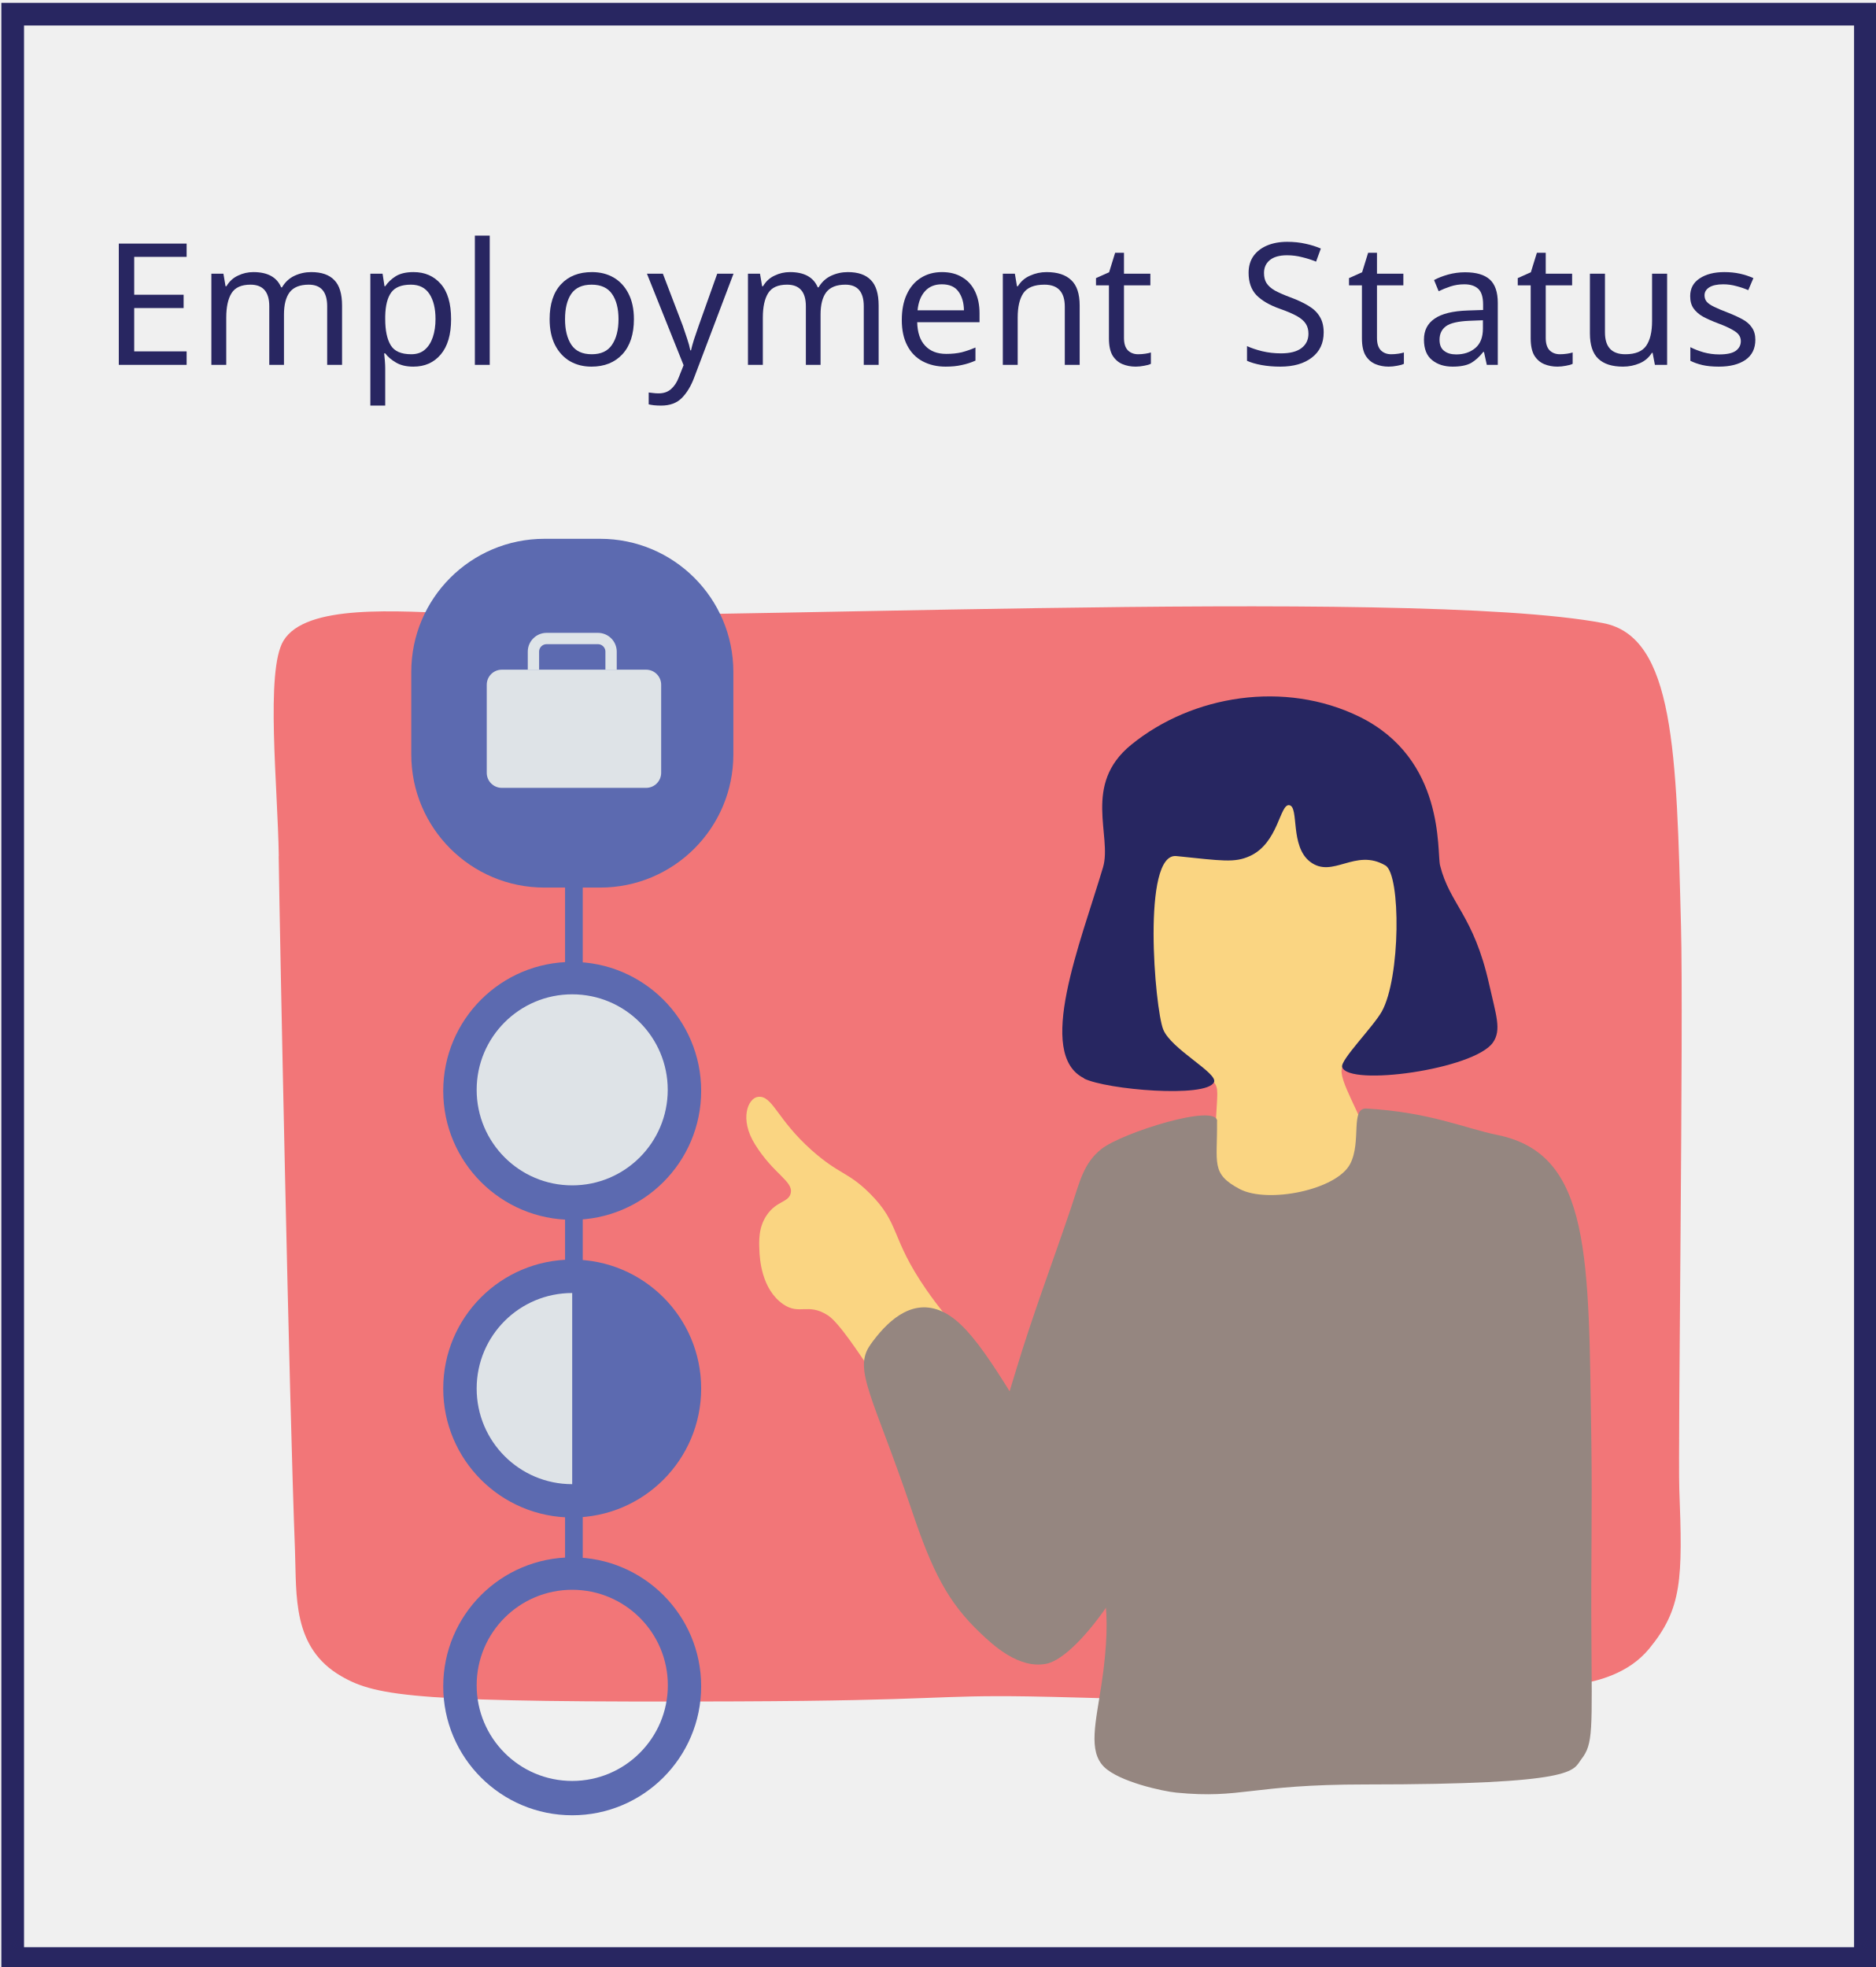
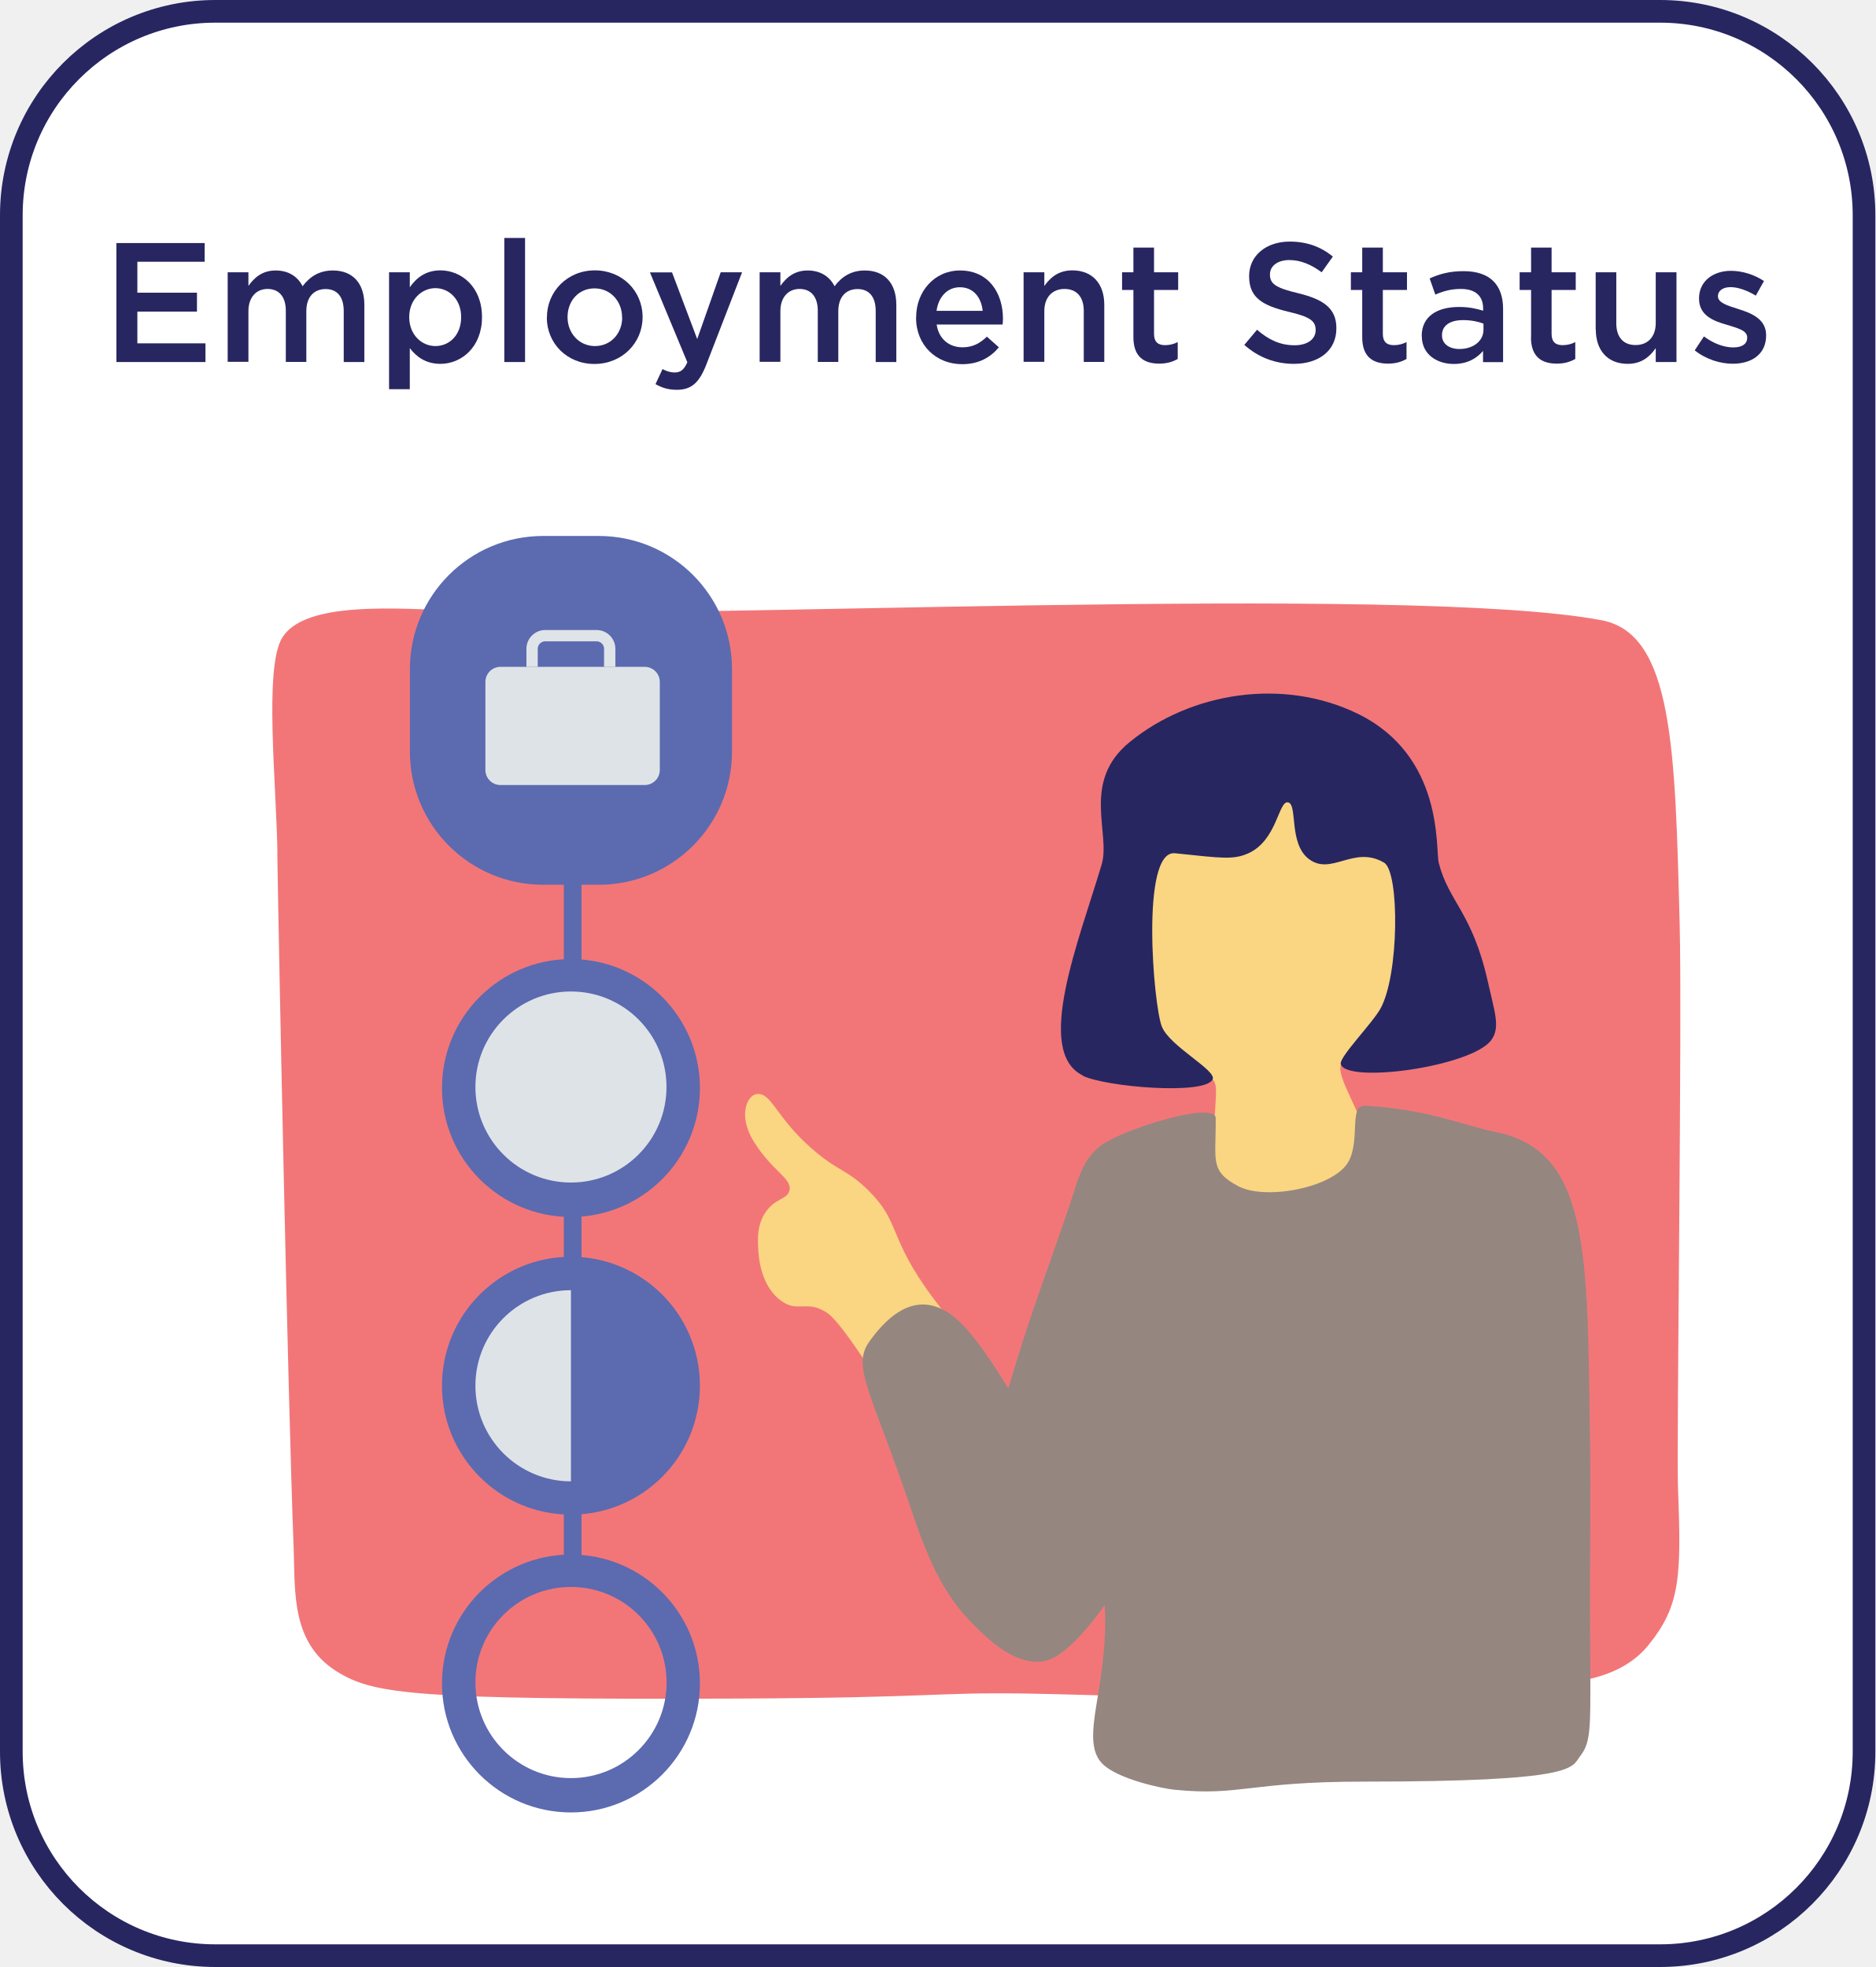
- <svg xmlns="http://www.w3.org/2000/svg" id="Cards" viewBox="0 0 165.48 173.59">
+ <svg xmlns="http://www.w3.org/2000/svg" id="Layer_2" data-name="Layer 2" viewBox="0 0 165.48 173.59">
  <defs>
    <style>
      .cls-1 {
-         letter-spacing: -.03em;
-       }
- 
-       .cls-2 {
+         fill: #fff;
        stroke: #282661;
        stroke-width: 2px;
      }

-       .cls-2, .cls-3 {
-         fill: none;
+       .cls-1, .cls-2 {
        stroke-miterlimit: 10;
      }

+       .cls-2 {
+         fill: none;
+         stroke: #dee4e8;
+       }
+ 
      .cls-3 {
-         stroke: #dee4e8;
+         fill: #fad582;
+       }
+ 
+       .cls-3, .cls-4, .cls-5, .cls-6, .cls-7, .cls-8, .cls-9 {
+         stroke-width: 0px;
      }

      .cls-4 {
        fill: #282661;
-         font-family: Gotham-Medium, Gotham;
-         font-size: 15px;
-         font-weight: 500;
      }

      .cls-5 {
-         fill: #fad582;
-       }
- 
-       .cls-5, .cls-6, .cls-7, .cls-8, .cls-9, .cls-10 {
-         stroke-width: 0px;
+         fill: #5c6ab0;
      }

      .cls-6 {
-         fill: #5c6ab0;
+         fill: #958680;
      }

      .cls-7 {
-         fill: #958680;
+         fill: #272661;
      }

      .cls-8 {
-         fill: #272661;
+         fill: #dee3e7;
      }

      .cls-9 {
-         fill: #dee3e7;
-       }
- 
-       .cls-10 {
        fill: #f27678;
-       }
- 
-       .cls-11 {
-         letter-spacing: 0em;
      }
    </style>
  </defs>
-   <path class="cls-10" d="m24.6,75.57c-.09-6.16-1.19-16.37.41-19.02,1.97-3.26,9.9-2.64,16.19-2.36,17.73.8,83.14-2.46,100.26.8,6.3,1.2,6.47,11.44,6.87,26.77.23,8.5-.28,46.14-.15,49.68.3,7.92.25,10.52-2.66,14.06-1.85,2.25-4.62,2.84-5.99,3.1-13.62,2.6-37.65,1.29-48.77,1.11-8.24-.13-7.93.37-25.72.44-28.07.11-31.76-.39-34.92-2.22-4.36-2.51-3.94-7.13-4.09-11.08-.52-13.57-1.33-53.67-1.44-61.3Z" />
-   <rect class="cls-6" x="49.86" y="74.37" width="1.56" height="65" rx=".78" ry=".78" />
-   <rect class="cls-6" x="36.29" y="47.55" width="28.42" height="30.78" rx="11.75" ry="11.75" />
-   <circle class="cls-6" cx="50.49" cy="96.27" r="11.38" />
-   <circle class="cls-9" cx="50.49" cy="96.18" r="8.43" />
-   <circle class="cls-6" cx="50.49" cy="122.54" r="11.38" />
-   <path class="cls-9" d="m50.49,114.11v16.87c-4.66,0-8.43-3.78-8.43-8.44s3.77-8.43,8.43-8.43Z" />
-   <path class="cls-6" d="m50.49,137.44c-6.28,0-11.38,5.09-11.38,11.38s5.1,11.38,11.38,11.38,11.38-5.1,11.38-11.38-5.09-11.38-11.38-11.38Zm0,19.73c-4.66,0-8.43-3.78-8.43-8.44s3.77-8.43,8.43-8.43,8.44,3.78,8.44,8.43-3.78,8.44-8.44,8.44Z" />
-   <path class="cls-3" d="m47.07,59.1v-1.59c0-.64.52-1.16,1.16-1.16h4.53c.64,0,1.16.52,1.16,1.16v1.59" />
-   <rect class="cls-9" x="42.95" y="59.1" width="15.39" height="10.43" rx="1.33" ry="1.33" />
-   <path class="cls-5" d="m85.03,119.54c.51-1.39-1.1-2.56-3.29-5.72-3.21-4.64-2.27-5.79-5-8.51-1.92-1.91-2.66-1.62-5.13-3.81-3.07-2.73-3.44-4.86-4.73-4.7-.86.11-1.67,1.93-.26,4.19,1.67,2.68,3.4,3.25,3.15,4.32-.19.81-1.24.66-2.1,1.91-.76,1.1-.7,2.33-.66,3.18.03.66.17,3.37,2.1,4.7,1.44.99,2.18-.15,3.94.98,1.02.66,2.89,3.59,3.61,4.61,1.28,1.79,2.01,3.8,2.83,4.32,1.41.9,3.27-.53,4.34-.89,1.27-.42.77-3.46,1.18-4.57Z" />
-   <path class="cls-5" d="m100.3,90.36c.74,1.89,1.66,3.89,3.49,4.49,1.41.46,2.61-.16,3.33.67.43.5.29,1.07.17,3.33-.13,2.28-1.19,5.41-1,5.82,1.08,2.32,6.82,4.35,8.06,4.32,1.95-.05,4.07-4.27,4.92-5.65.56-.92,2.09.22,1.5-2.49-.51-2.32-2.81-5.65-2.33-6.66.42-.88,1.21-1.14,2.16-1.66,2.38-1.33,4.01-3.36,4.66-4.49,1.6-2.8.75-6.19-.33-10.48-.54-2.14-.81-3.21-1.33-3.99-3-4.48-6.6-4.08-11.3-3.82-6.2.33-8.31.5-10.14,2.83-2.52,3.2-5.63,8.06-1.84,17.79Z" />
-   <path class="cls-7" d="m107.4,98.95c-.02-1.63-8.39,1.02-10.2,2.44-1.61,1.27-1.94,2.96-2.66,5.1-1.62,4.81-3.42,9.55-4.88,14.41-3.04,10.1-3.76,11.19-3.33,14.19.54,3.77,2.56,8.2,4.66,8.2,3.02,0,4.04-4.89,5.25-4.61,1.03.24,2,3,.96,9.93-.51,3.4-1.2,5.91.22,7.32,1.34,1.32,5.21,2.16,6.37,2.27,5.82.57,6.48-.72,16.68-.72,18.86,0,18.29-1.22,19.06-2.22,1.07-1.38.94-2.46.89-11.31-.04-5.54.08-11.09,0-16.63-.25-16.36.04-25.47-8.3-27.16-2.9-.59-5.9-2-11.54-2.33-1.46-.08-.42,2.91-1.44,4.88-1.19,2.31-7.28,3.53-9.76,2.22-2.56-1.36-1.95-2.27-1.99-5.99Z" />
-   <path class="cls-7" d="m76.8,118.68c-1.57,2.18.27,4.59,3.66,14.63,1.79,5.32,3.16,8.09,6.1,10.86,1.05.99,3.33,3.14,5.76,2.66,3.11-.61,9.08-9.77,8.97-13.4-.07-2.24-4.95,1.44-8.53-4.56-5.1-8.55-7.29-12.26-9.91-13.25-2.57-.96-4.64,1.08-6.05,3.05Z" />
-   <path class="cls-8" d="m95.65,95.18c2,.99,10.78,1.74,11.47.33.39-.8-3.78-2.91-4.48-4.66-.74-1.83-1.91-15.61,1.16-15.3,4.07.42,5.13.61,6.48,0,2.54-1.15,2.64-4.64,3.49-4.49.88.15.03,3.61,1.83,4.99,2,1.53,3.98-1.24,6.65.33,1.37.81,1.34,9.93-.33,12.9-.77,1.36-3.68,4.29-3.49,4.89.56,1.74,11.63.21,13.3-2.16.79-1.12.27-2.45-.33-5.15-1.37-6.11-3.47-7.04-4.33-10.48-.3-1.19.5-9.4-7.14-13.14-6.56-3.2-14.71-1.92-20.12,2.49-4.32,3.52-1.66,8.04-2.48,10.81-2.01,6.75-5.97,16.5-1.67,18.62Z" />
-   <text class="cls-4" transform="translate(9.03 32.2)">
-     <tspan x="0" y="0">Empl</tspan>
-     <tspan class="cls-1" x="38.64" y="0">o</tspan>
-     <tspan x="48.04" y="0">yment </tspan>
-     <tspan class="cls-11" x="100.24" y="0">S</tspan>
-     <tspan x="109.77" y="0">t</tspan>
-     <tspan class="cls-11" x="115.93" y="0">a</tspan>
-     <tspan x="124.66" y="0">tus</tspan>
-   </text>
-   <rect id="Border" class="cls-2" x="1.12" y="1.25" width="163.48" height="171.59" />
+   <g id="Cards_Updated_Copy_Outlined_" data-name="Cards (Updated | Copy Outlined)">
+     <g>
+       <rect id="Border" class="cls-1" x="1" y="1" width="163.48" height="171.59" rx="18" ry="18" />
+       <path class="cls-9" d="m24.48,75.32c-.09-6.16-1.19-16.37.41-19.02,1.97-3.26,9.9-2.64,16.19-2.36,17.73.8,83.14-2.46,100.26.8,6.3,1.2,6.47,11.44,6.87,26.77.23,8.5-.28,46.14-.15,49.68.3,7.92.25,10.52-2.66,14.06-1.85,2.25-4.62,2.84-5.99,3.1-13.62,2.6-37.65,1.29-48.77,1.11-8.24-.13-7.93.37-25.72.44-28.07.11-31.76-.39-34.92-2.22-4.36-2.51-3.94-7.13-4.09-11.08-.52-13.57-1.33-53.67-1.44-61.3Z" />
+       <rect class="cls-5" x="49.75" y="74.12" width="1.56" height="65" rx=".78" ry=".78" />
+       <rect class="cls-5" x="36.17" y="47.3" width="28.42" height="30.78" rx="11.75" ry="11.75" />
+       <circle class="cls-5" cx="50.38" cy="96.02" r="11.38" />
+       <circle class="cls-8" cx="50.38" cy="95.93" r="8.43" />
+       <circle class="cls-5" cx="50.38" cy="122.29" r="11.38" />
+       <path class="cls-8" d="m50.38,113.86v16.87c-4.66,0-8.43-3.78-8.43-8.44s3.77-8.43,8.43-8.43Z" />
+       <path class="cls-5" d="m50.38,137.19c-6.28,0-11.38,5.09-11.38,11.38s5.1,11.38,11.38,11.38,11.38-5.1,11.38-11.38-5.09-11.38-11.38-11.38Zm0,19.73c-4.66,0-8.43-3.78-8.43-8.44s3.77-8.43,8.43-8.43,8.44,3.78,8.44,8.43-3.78,8.44-8.44,8.44Z" />
+       <path class="cls-2" d="m46.95,58.85v-1.59c0-.64.52-1.16,1.16-1.16h4.53c.64,0,1.16.52,1.16,1.16v1.59" />
+       <rect class="cls-8" x="42.83" y="58.85" width="15.39" height="10.43" rx="1.33" ry="1.33" />
+       <path class="cls-3" d="m84.92,119.29c.51-1.39-1.1-2.56-3.29-5.72-3.21-4.64-2.27-5.79-5-8.51-1.92-1.91-2.66-1.62-5.13-3.81-3.07-2.73-3.44-4.86-4.73-4.7-.86.11-1.67,1.93-.26,4.19,1.67,2.68,3.4,3.25,3.15,4.32-.19.81-1.24.66-2.1,1.91-.76,1.1-.7,2.33-.66,3.18.03.66.17,3.37,2.1,4.7,1.44.99,2.18-.15,3.94.98,1.02.66,2.89,3.59,3.61,4.61,1.28,1.79,2.01,3.8,2.83,4.32,1.41.9,3.27-.53,4.34-.89,1.27-.42.77-3.46,1.18-4.57Z" />
+       <path class="cls-3" d="m100.19,90.11c.74,1.89,1.66,3.89,3.49,4.49,1.41.46,2.61-.16,3.33.67.43.5.29,1.07.17,3.33-.13,2.28-1.19,5.41-1,5.82,1.08,2.32,6.82,4.35,8.06,4.32,1.95-.05,4.07-4.27,4.92-5.65.56-.92,2.09.22,1.5-2.49-.51-2.32-2.81-5.65-2.33-6.66.42-.88,1.21-1.14,2.16-1.66,2.38-1.33,4.01-3.36,4.66-4.49,1.6-2.8.75-6.19-.33-10.48-.54-2.14-.81-3.21-1.33-3.99-3-4.48-6.6-4.08-11.3-3.82-6.2.33-8.31.5-10.14,2.83-2.52,3.2-5.63,8.06-1.84,17.79Z" />
+       <path class="cls-6" d="m107.28,98.7c-.02-1.63-8.39,1.02-10.2,2.44-1.61,1.27-1.94,2.96-2.66,5.1-1.62,4.81-3.42,9.55-4.88,14.41-3.04,10.1-3.76,11.19-3.33,14.19.54,3.77,2.56,8.2,4.66,8.2,3.02,0,4.04-4.89,5.25-4.61,1.03.24,2,3,.96,9.93-.51,3.4-1.2,5.91.22,7.32,1.34,1.32,5.21,2.16,6.37,2.27,5.82.57,6.48-.72,16.68-.72,18.86,0,18.29-1.22,19.06-2.22,1.07-1.38.94-2.46.89-11.31-.04-5.54.08-11.09,0-16.63-.25-16.36.04-25.47-8.3-27.16-2.9-.59-5.9-2-11.54-2.33-1.46-.08-.42,2.91-1.44,4.88-1.19,2.31-7.28,3.53-9.76,2.22-2.56-1.36-1.95-2.27-1.99-5.99Z" />
+       <path class="cls-6" d="m76.69,118.43c-1.57,2.18.27,4.59,3.66,14.63,1.79,5.32,3.16,8.09,6.1,10.86,1.05.99,3.33,3.14,5.76,2.66,3.11-.61,9.08-9.77,8.97-13.4-.07-2.24-4.95,1.44-8.53-4.56-5.1-8.55-7.29-12.26-9.91-13.25-2.57-.96-4.64,1.08-6.05,3.05Z" />
+       <path class="cls-7" d="m95.53,94.93c2,.99,10.78,1.74,11.47.33.39-.8-3.78-2.91-4.48-4.66-.74-1.83-1.91-15.61,1.16-15.3,4.07.42,5.13.61,6.48,0,2.54-1.15,2.64-4.64,3.49-4.49.88.15.03,3.61,1.83,4.99,2,1.53,3.98-1.24,6.65.33,1.37.81,1.34,9.93-.33,12.9-.77,1.36-3.68,4.29-3.49,4.89.56,1.74,11.63.21,13.3-2.16.79-1.12.27-2.45-.33-5.15-1.37-6.11-3.47-7.04-4.33-10.48-.3-1.19.5-9.4-7.14-13.14-6.56-3.2-14.71-1.92-20.12,2.49-4.32,3.52-1.66,8.04-2.48,10.81-2.01,6.75-5.97,16.5-1.67,18.62Z" />
+       <g>
+         <path class="cls-4" d="m10.27,21.45h7.79v1.65h-5.94v2.73h5.26v1.67h-5.26v2.8h6.01v1.65h-7.86v-10.5Z" />
+         <path class="cls-4" d="m20.09,24.03h1.83v1.2c.51-.71,1.2-1.36,2.41-1.36,1.14,0,1.95.55,2.37,1.39.63-.84,1.47-1.39,2.67-1.39,1.72,0,2.78,1.09,2.78,3.03v5.05h-1.82v-4.5c0-1.26-.58-1.94-1.6-1.94s-1.7.69-1.7,1.96v4.47h-1.81v-4.52c0-1.23-.6-1.92-1.61-1.92s-1.69.75-1.69,1.96v4.47h-1.83v-7.92Z" />
+         <path class="cls-4" d="m34.33,24.03h1.83v1.32c.58-.83,1.41-1.49,2.7-1.49,1.86,0,3.67,1.47,3.67,4.11v.03c0,2.62-1.8,4.11-3.67,4.11-1.32,0-2.15-.66-2.7-1.39v3.63h-1.83v-10.32Zm6.36,3.97v-.03c0-1.53-1.05-2.54-2.27-2.54s-2.31,1.02-2.31,2.54v.03c0,1.52,1.08,2.54,2.31,2.54s2.27-.97,2.27-2.54Z" />
+         <path class="cls-4" d="m44.5,21h1.83v10.95h-1.83v-10.95Z" />
+         <path class="cls-4" d="m48.26,28.03v-.03c0-2.27,1.8-4.14,4.23-4.14s4.21,1.84,4.21,4.11v.03c0,2.25-1.8,4.12-4.25,4.12s-4.2-1.85-4.2-4.1Zm6.63,0v-.03c0-1.39-1-2.55-2.43-2.55s-2.38,1.14-2.38,2.52v.03c0,1.38,1,2.54,2.42,2.54s2.4-1.14,2.4-2.51Z" />
+         <path class="cls-4" d="m63.59,24.03h1.89l-3.15,8.13c-.63,1.63-1.33,2.24-2.61,2.24-.75,0-1.32-.18-1.88-.5l.62-1.33c.33.18.69.3,1.07.3.51,0,.82-.22,1.12-.9l-3.3-7.93h1.95l2.22,5.88,2.07-5.88Z" />
+         <path class="cls-4" d="m67.03,24.03h1.83v1.2c.51-.71,1.2-1.36,2.41-1.36,1.14,0,1.95.55,2.37,1.39.63-.84,1.47-1.39,2.67-1.39,1.72,0,2.78,1.09,2.78,3.03v5.05h-1.82v-4.5c0-1.26-.58-1.94-1.6-1.94s-1.7.69-1.7,1.96v4.47h-1.81v-4.52c0-1.23-.6-1.92-1.61-1.92s-1.69.75-1.69,1.96v4.47h-1.83v-7.92Z" />
+         <path class="cls-4" d="m80.84,28.02v-.03c0-2.26,1.61-4.12,3.87-4.12,2.52,0,3.79,1.98,3.79,4.26,0,.17-.02.33-.03.51h-5.82c.19,1.29,1.11,2.01,2.28,2.01.88,0,1.52-.33,2.15-.94l1.06.94c-.75.9-1.79,1.49-3.24,1.49-2.29,0-4.07-1.67-4.07-4.11Zm5.87-.59c-.12-1.17-.81-2.08-2.01-2.08-1.11,0-1.89.85-2.06,2.08h4.07Z" />
+         <path class="cls-4" d="m90.32,24.03h1.83v1.21c.51-.73,1.24-1.38,2.47-1.38,1.79,0,2.82,1.2,2.82,3.03v5.05h-1.81v-4.5c0-1.23-.62-1.94-1.7-1.94s-1.78.74-1.78,1.96v4.47h-1.83v-7.92Z" />
+         <path class="cls-4" d="m100.01,29.76v-4.17h-1v-1.56h1v-2.18h1.82v2.18h2.13v1.56h-2.13v3.88c0,.71.36.99.97.99.41,0,.76-.09,1.12-.27v1.49c-.45.25-.95.41-1.63.41-1.33,0-2.28-.59-2.28-2.33Z" />
+         <path class="cls-4" d="m109.81,30.42l1.11-1.32c1,.87,2.02,1.37,3.31,1.37,1.14,0,1.86-.54,1.86-1.32v-.03c0-.75-.42-1.15-2.37-1.6-2.24-.54-3.5-1.2-3.5-3.13v-.03c0-1.8,1.5-3.04,3.58-3.04,1.53,0,2.75.46,3.81,1.32l-.99,1.39c-.95-.71-1.89-1.08-2.85-1.08-1.08,0-1.71.56-1.71,1.25v.03c0,.81.48,1.17,2.5,1.65,2.22.54,3.36,1.33,3.36,3.07v.03c0,1.96-1.54,3.13-3.75,3.13-1.6,0-3.12-.55-4.38-1.68Z" />
+         <path class="cls-4" d="m120.2,29.76v-4.17h-1v-1.56h1v-2.18h1.82v2.18h2.13v1.56h-2.13v3.88c0,.71.36.99.97.99.41,0,.76-.09,1.12-.27v1.49c-.45.25-.95.41-1.63.41-1.33,0-2.28-.59-2.28-2.33Z" />
+         <path class="cls-4" d="m125.45,29.67v-.03c0-1.71,1.35-2.55,3.29-2.55.88,0,1.51.14,2.13.33v-.19c0-1.12-.69-1.73-1.96-1.73-.88,0-1.54.19-2.26.5l-.5-1.43c.88-.39,1.74-.64,3-.64,1.18,0,2.07.32,2.62.88.58.57.86,1.41.86,2.45v4.7h-1.77v-.99c-.54.64-1.37,1.15-2.58,1.15-1.49,0-2.82-.85-2.82-2.44Zm5.45-.57v-.54c-.47-.18-1.08-.31-1.8-.31-1.17,0-1.86.49-1.86,1.32v.03c0,.77.67,1.2,1.54,1.2,1.2,0,2.12-.69,2.12-1.7Z" />
+         <path class="cls-4" d="m135.1,29.76v-4.17h-1.01v-1.56h1.01v-2.18h1.81v2.18h2.13v1.56h-2.13v3.88c0,.71.36.99.97.99.41,0,.77-.09,1.12-.27v1.49c-.45.25-.94.41-1.63.41-1.33,0-2.28-.59-2.28-2.33Z" />
+         <path class="cls-4" d="m140.8,29.07v-5.04h1.82v4.5c0,1.23.62,1.92,1.7,1.92s1.78-.72,1.78-1.95v-4.47h1.83v7.92h-1.83v-1.23c-.51.75-1.25,1.39-2.47,1.39-1.79,0-2.82-1.2-2.82-3.04Z" />
+         <path class="cls-4" d="m149.54,30.92l.81-1.23c.87.64,1.78.97,2.59.97s1.23-.33,1.23-.85v-.03c0-.62-.84-.82-1.77-1.11-1.17-.33-2.48-.81-2.48-2.31v-.03c0-1.52,1.25-2.43,2.82-2.43.99,0,2.07.34,2.91.9l-.72,1.29c-.76-.46-1.57-.75-2.23-.75-.71,0-1.11.35-1.11.78v.03c0,.58.86.82,1.79,1.12,1.16.36,2.46.88,2.46,2.31v.03c0,1.66-1.29,2.49-2.94,2.49-1.12,0-2.37-.39-3.36-1.18Z" />
+       </g>
+     </g>
+   </g>
</svg>
